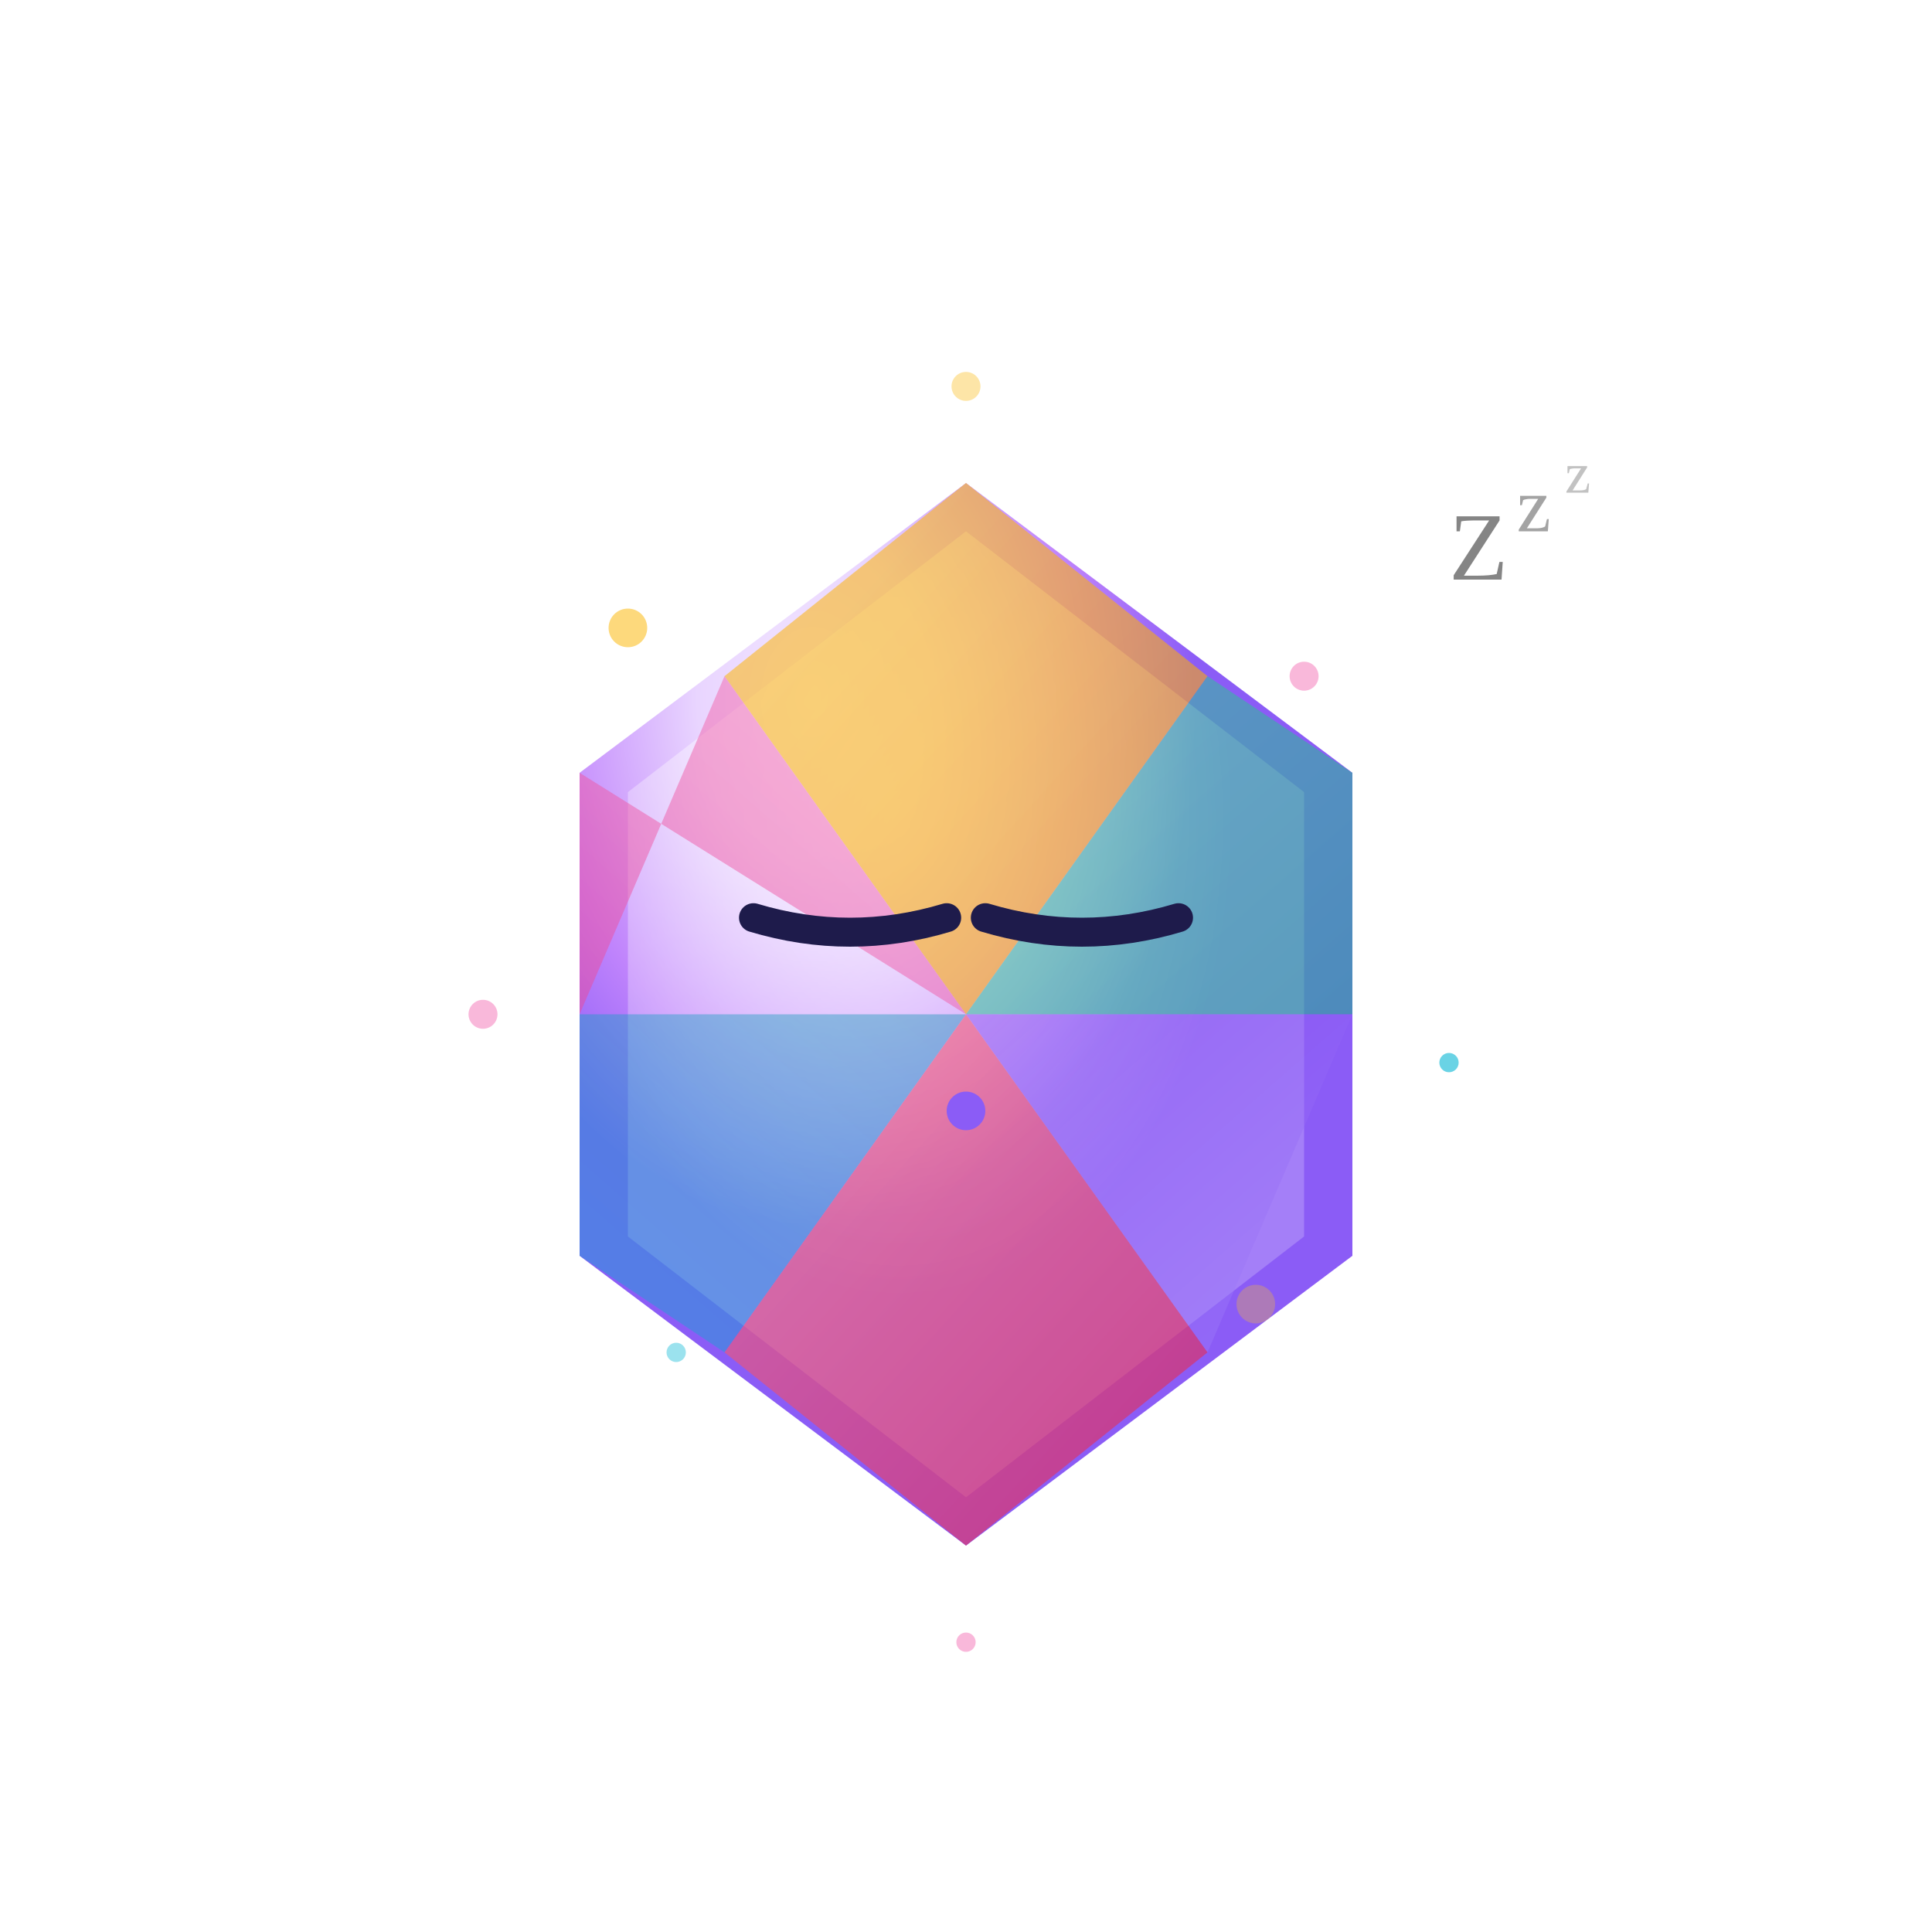
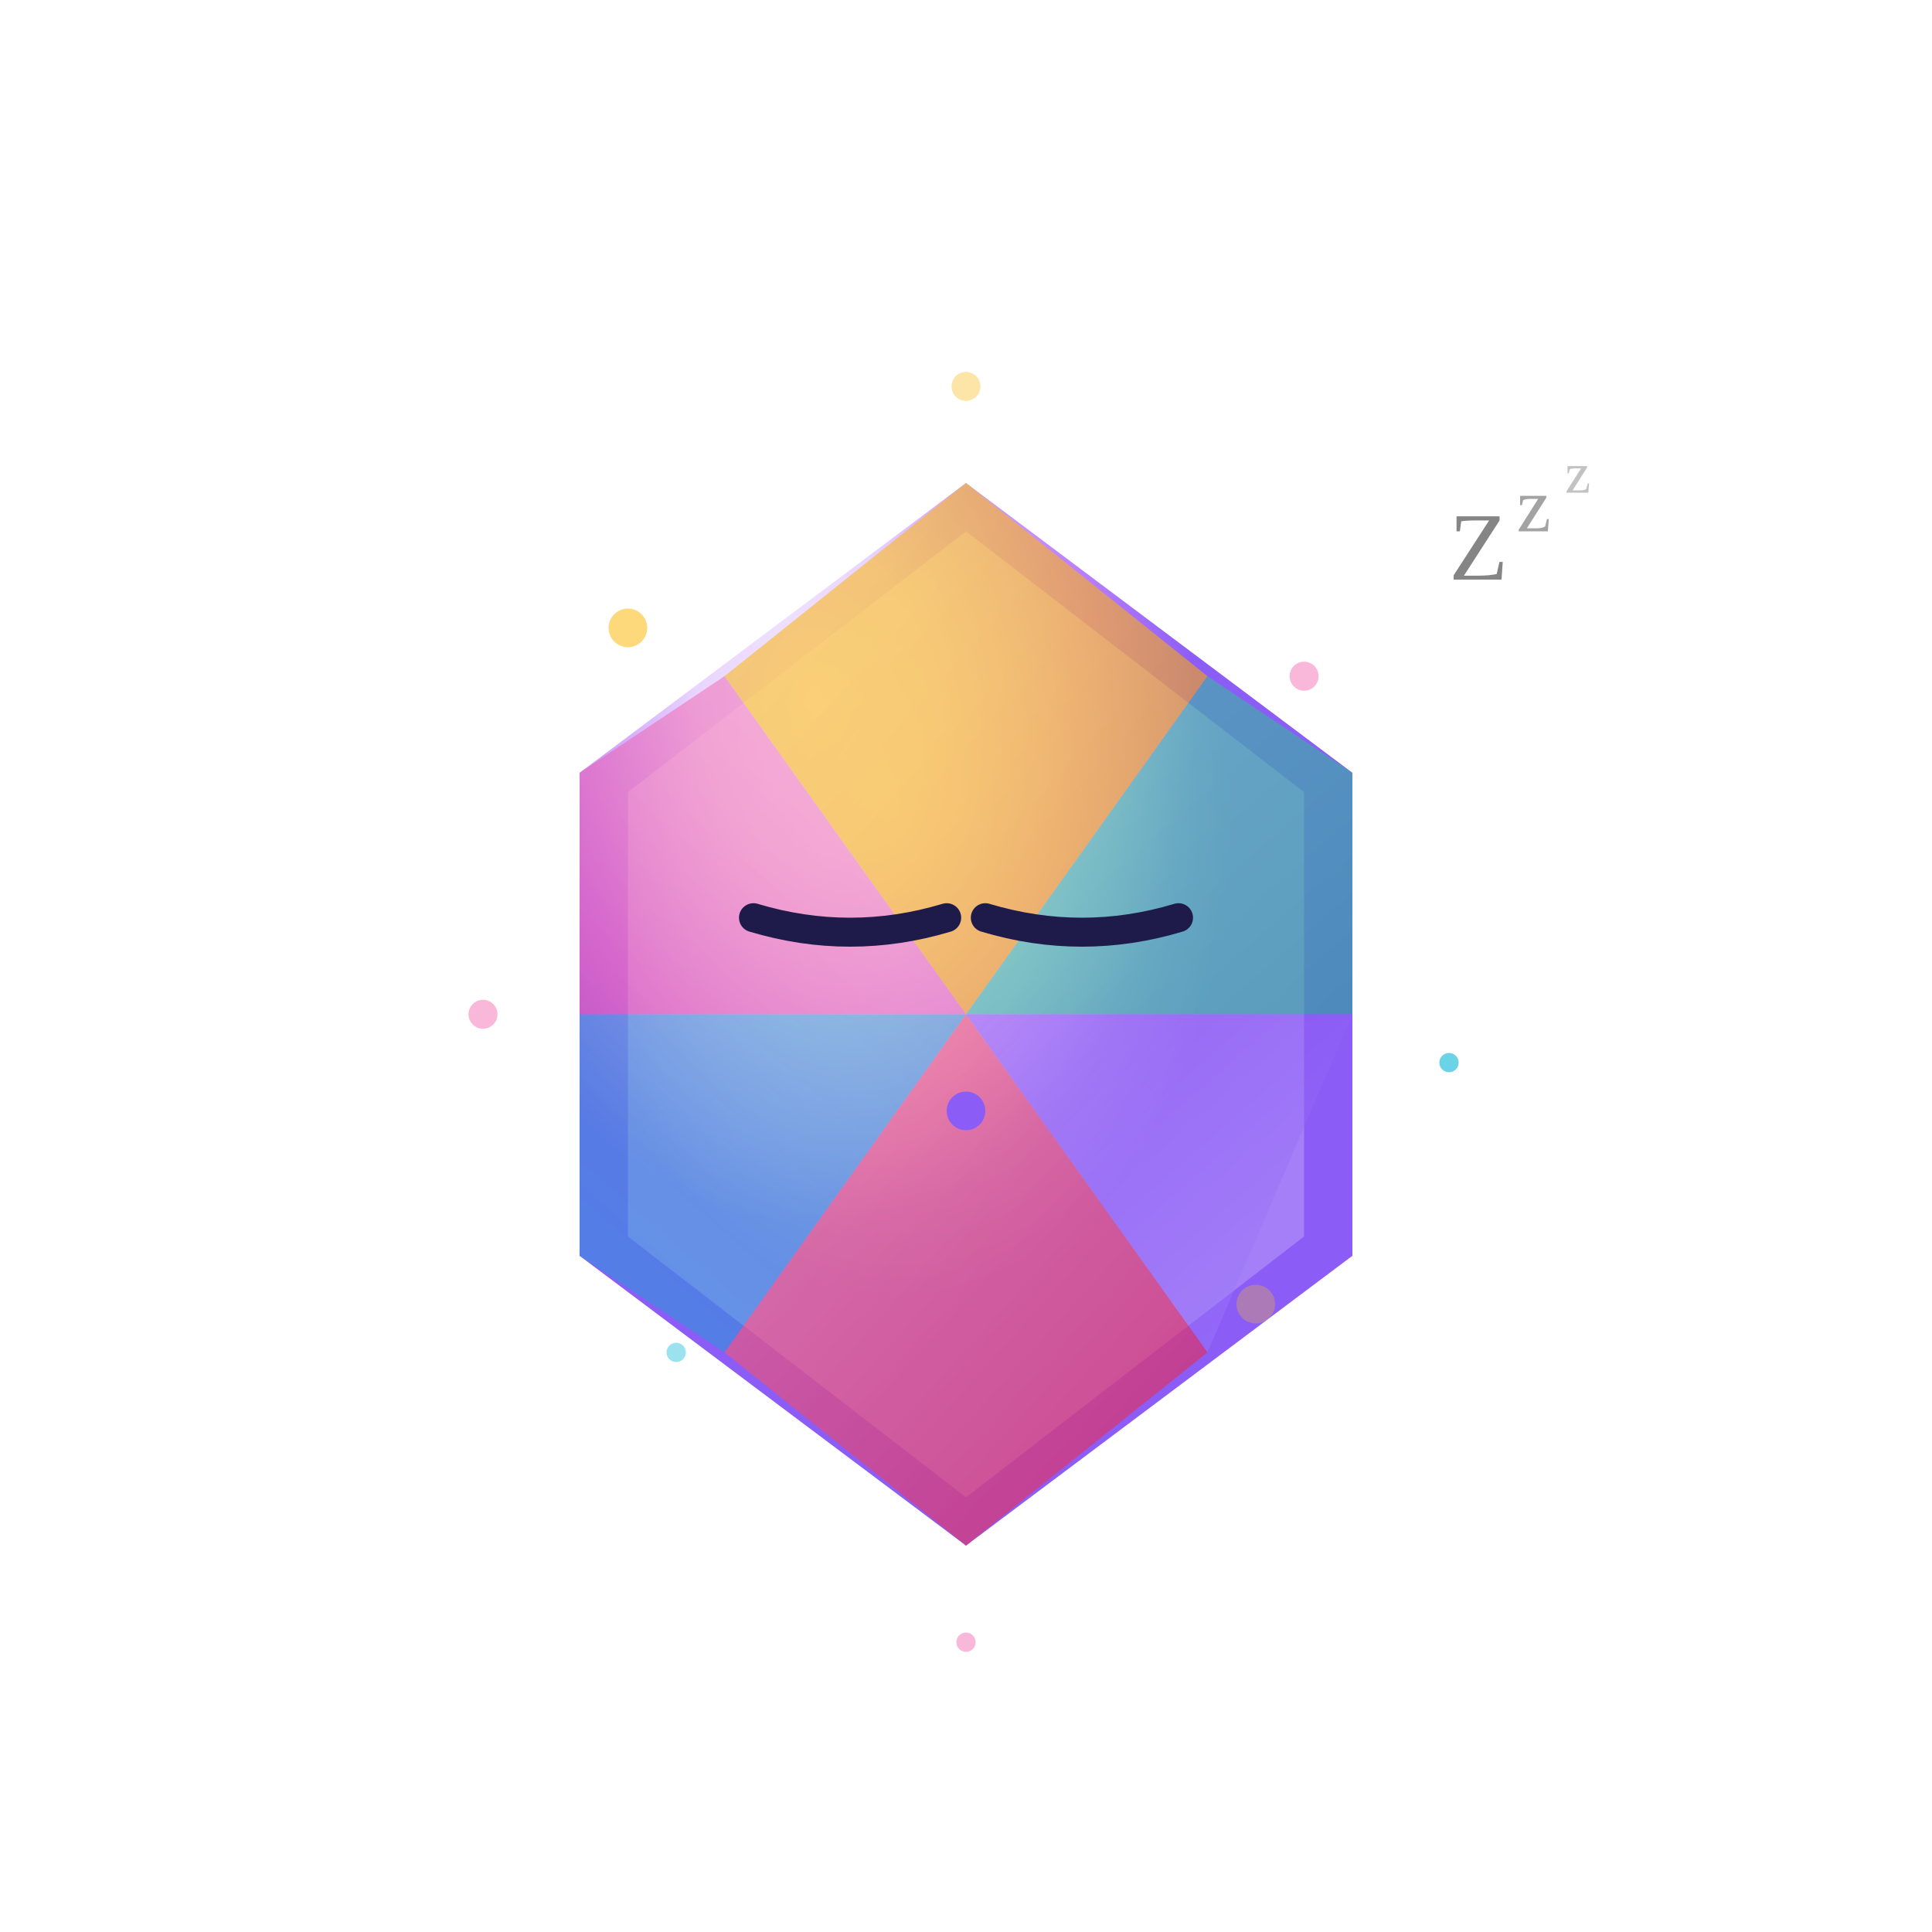
<svg xmlns="http://www.w3.org/2000/svg" viewBox="0 0 200 200">
  <defs>
    <radialGradient id="crystiBody" cx="0.3" cy="0.2">
      <stop offset="0%" style="stop-color:#f3e8ff;stop-opacity:1" />
      <stop offset="30%" style="stop-color:#e9d5ff;stop-opacity:1" />
      <stop offset="70%" style="stop-color:#c084fc;stop-opacity:1" />
      <stop offset="100%" style="stop-color:#8b5cf6;stop-opacity:1" />
    </radialGradient>
    <radialGradient id="crystiInner" cx="0.4" cy="0.3">
      <stop offset="0%" style="stop-color:#ffffff;stop-opacity:1" />
      <stop offset="100%" style="stop-color:rgba(255,255,255,0.3);stop-opacity:1" />
    </radialGradient>
    <linearGradient id="crystiFacet1" x1="0" y1="0" x2="1" y2="1">
      <stop offset="0%" style="stop-color:#fbbf24;stop-opacity:1" />
      <stop offset="100%" style="stop-color:#f59e0b;stop-opacity:1" />
    </linearGradient>
    <linearGradient id="crystiFacet2" x1="1" y1="0" x2="0" y2="1">
      <stop offset="0%" style="stop-color:#f472b6;stop-opacity:1" />
      <stop offset="100%" style="stop-color:#ec4899;stop-opacity:1" />
    </linearGradient>
    <linearGradient id="crystiFacet3" x1="0" y1="0" x2="1" y2="1">
      <stop offset="0%" style="stop-color:#34d399;stop-opacity:1" />
      <stop offset="100%" style="stop-color:#10b981;stop-opacity:1" />
    </linearGradient>
    <linearGradient id="crystiFacet4" x1="0" y1="1" x2="1" y2="0">
      <stop offset="0%" style="stop-color:#06b6d4;stop-opacity:1" />
      <stop offset="100%" style="stop-color:#0891b2;stop-opacity:1" />
    </linearGradient>
    <linearGradient id="crystiFacet5" x1="1" y1="1" x2="0" y2="0">
      <stop offset="0%" style="stop-color:#a78bfa;stop-opacity:1" />
      <stop offset="100%" style="stop-color:#7c3aed;stop-opacity:1" />
    </linearGradient>
    <linearGradient id="crystiFacet6" x1="0" y1="0" x2="1" y2="1">
      <stop offset="0%" style="stop-color:#fb7185;stop-opacity:1" />
      <stop offset="100%" style="stop-color:#e11d48;stop-opacity:1" />
    </linearGradient>
    <radialGradient id="crystiEye" cx="0.3" cy="0.3">
      <stop offset="0%" style="stop-color:#ffffff;stop-opacity:1" />
      <stop offset="100%" style="stop-color:#e9d5ff;stop-opacity:1" />
    </radialGradient>
    <linearGradient id="crystiSmile" x1="0" y1="0" x2="1" y2="0">
      <stop offset="0%" style="stop-color:#8b5cf6;stop-opacity:1" />
      <stop offset="50%" style="stop-color:#c084fc;stop-opacity:1" />
      <stop offset="100%" style="stop-color:#8b5cf6;stop-opacity:1" />
    </linearGradient>
  </defs>
  <path d="M 100 50 L 140 80 L 140 130 L 100 160 L 60 130 L 60 80 Z" fill="url(#crystiBody)" />
  <path d="M 100 55 L 135 82 L 135 128 L 100 155 L 65 128 L 65 82 Z" fill="url(#crystiInner)" opacity="0.7" />
  <path d="M 100 50 L 125 70 L 100 105 L 75 70 Z" fill="url(#crystiFacet1)" opacity="0.6" />
-   <path d="M 75 70 L 100 105 L 60 80 L 60 105 Z" fill="url(#crystiFacet2)" opacity="0.5" />
+   <path d="M 75 70 L 60 80 L 60 105 L 100 105 Z" fill="url(#crystiFacet2)" opacity="0.5" />
  <path d="M 125 70 L 140 80 L 140 105 L 100 105 Z" fill="url(#crystiFacet3)" opacity="0.5" />
  <path d="M 60 105 L 100 105 L 75 140 L 60 130 Z" fill="url(#crystiFacet4)" opacity="0.4" />
  <path d="M 100 105 L 140 105 L 125 140 L 100 105 Z" fill="url(#crystiFacet5)" opacity="0.4" />
  <path d="M 75 140 L 100 105 L 125 140 L 100 160 Z" fill="url(#crystiFacet6)" opacity="0.6" />
  <path d="M 78 95 Q 88 98 98 95" stroke="#1e1b4b" stroke-width="3" fill="none" stroke-linecap="round" />
  <path d="M 102 95 Q 112 98 122 95" stroke="#1e1b4b" stroke-width="3" fill="none" stroke-linecap="round" />
  <circle cx="100" cy="115" r="2" fill="#8b5cf6" />
  <g>
    <animateTransform attributeName="transform" type="rotate" from="0 100 100" to="360 100 100" dur="15s" repeatCount="indefinite" />
    <circle cx="65" cy="65" r="2" fill="#fbbf24" opacity="0.6" />
    <circle cx="135" cy="70" r="1.5" fill="#f472b6" opacity="0.5" />
    <circle cx="70" cy="140" r="1" fill="#06b6d4" opacity="0.4" />
    <circle cx="130" cy="135" r="2" fill="#fbbf24" opacity="0.3" />
  </g>
  <g>
    <animateTransform attributeName="transform" type="rotate" from="0 100 100" to="-360 100 100" dur="20s" repeatCount="indefinite" />
    <circle cx="50" cy="105" r="1.5" fill="#f472b6" opacity="0.5" />
    <circle cx="150" cy="110" r="1" fill="#06b6d4" opacity="0.6" />
    <circle cx="100" cy="40" r="1.5" fill="#fbbf24" opacity="0.4" />
    <circle cx="100" cy="170" r="1" fill="#f472b6" opacity="0.5" />
  </g>
  <text x="150" y="60" font-size="10" fill="#666" opacity="0.8">Z</text>
  <text x="157" y="55" font-size="8" fill="#666" opacity="0.6">z</text>
  <text x="162" y="51" font-size="6" fill="#666" opacity="0.4">z</text>
</svg>
